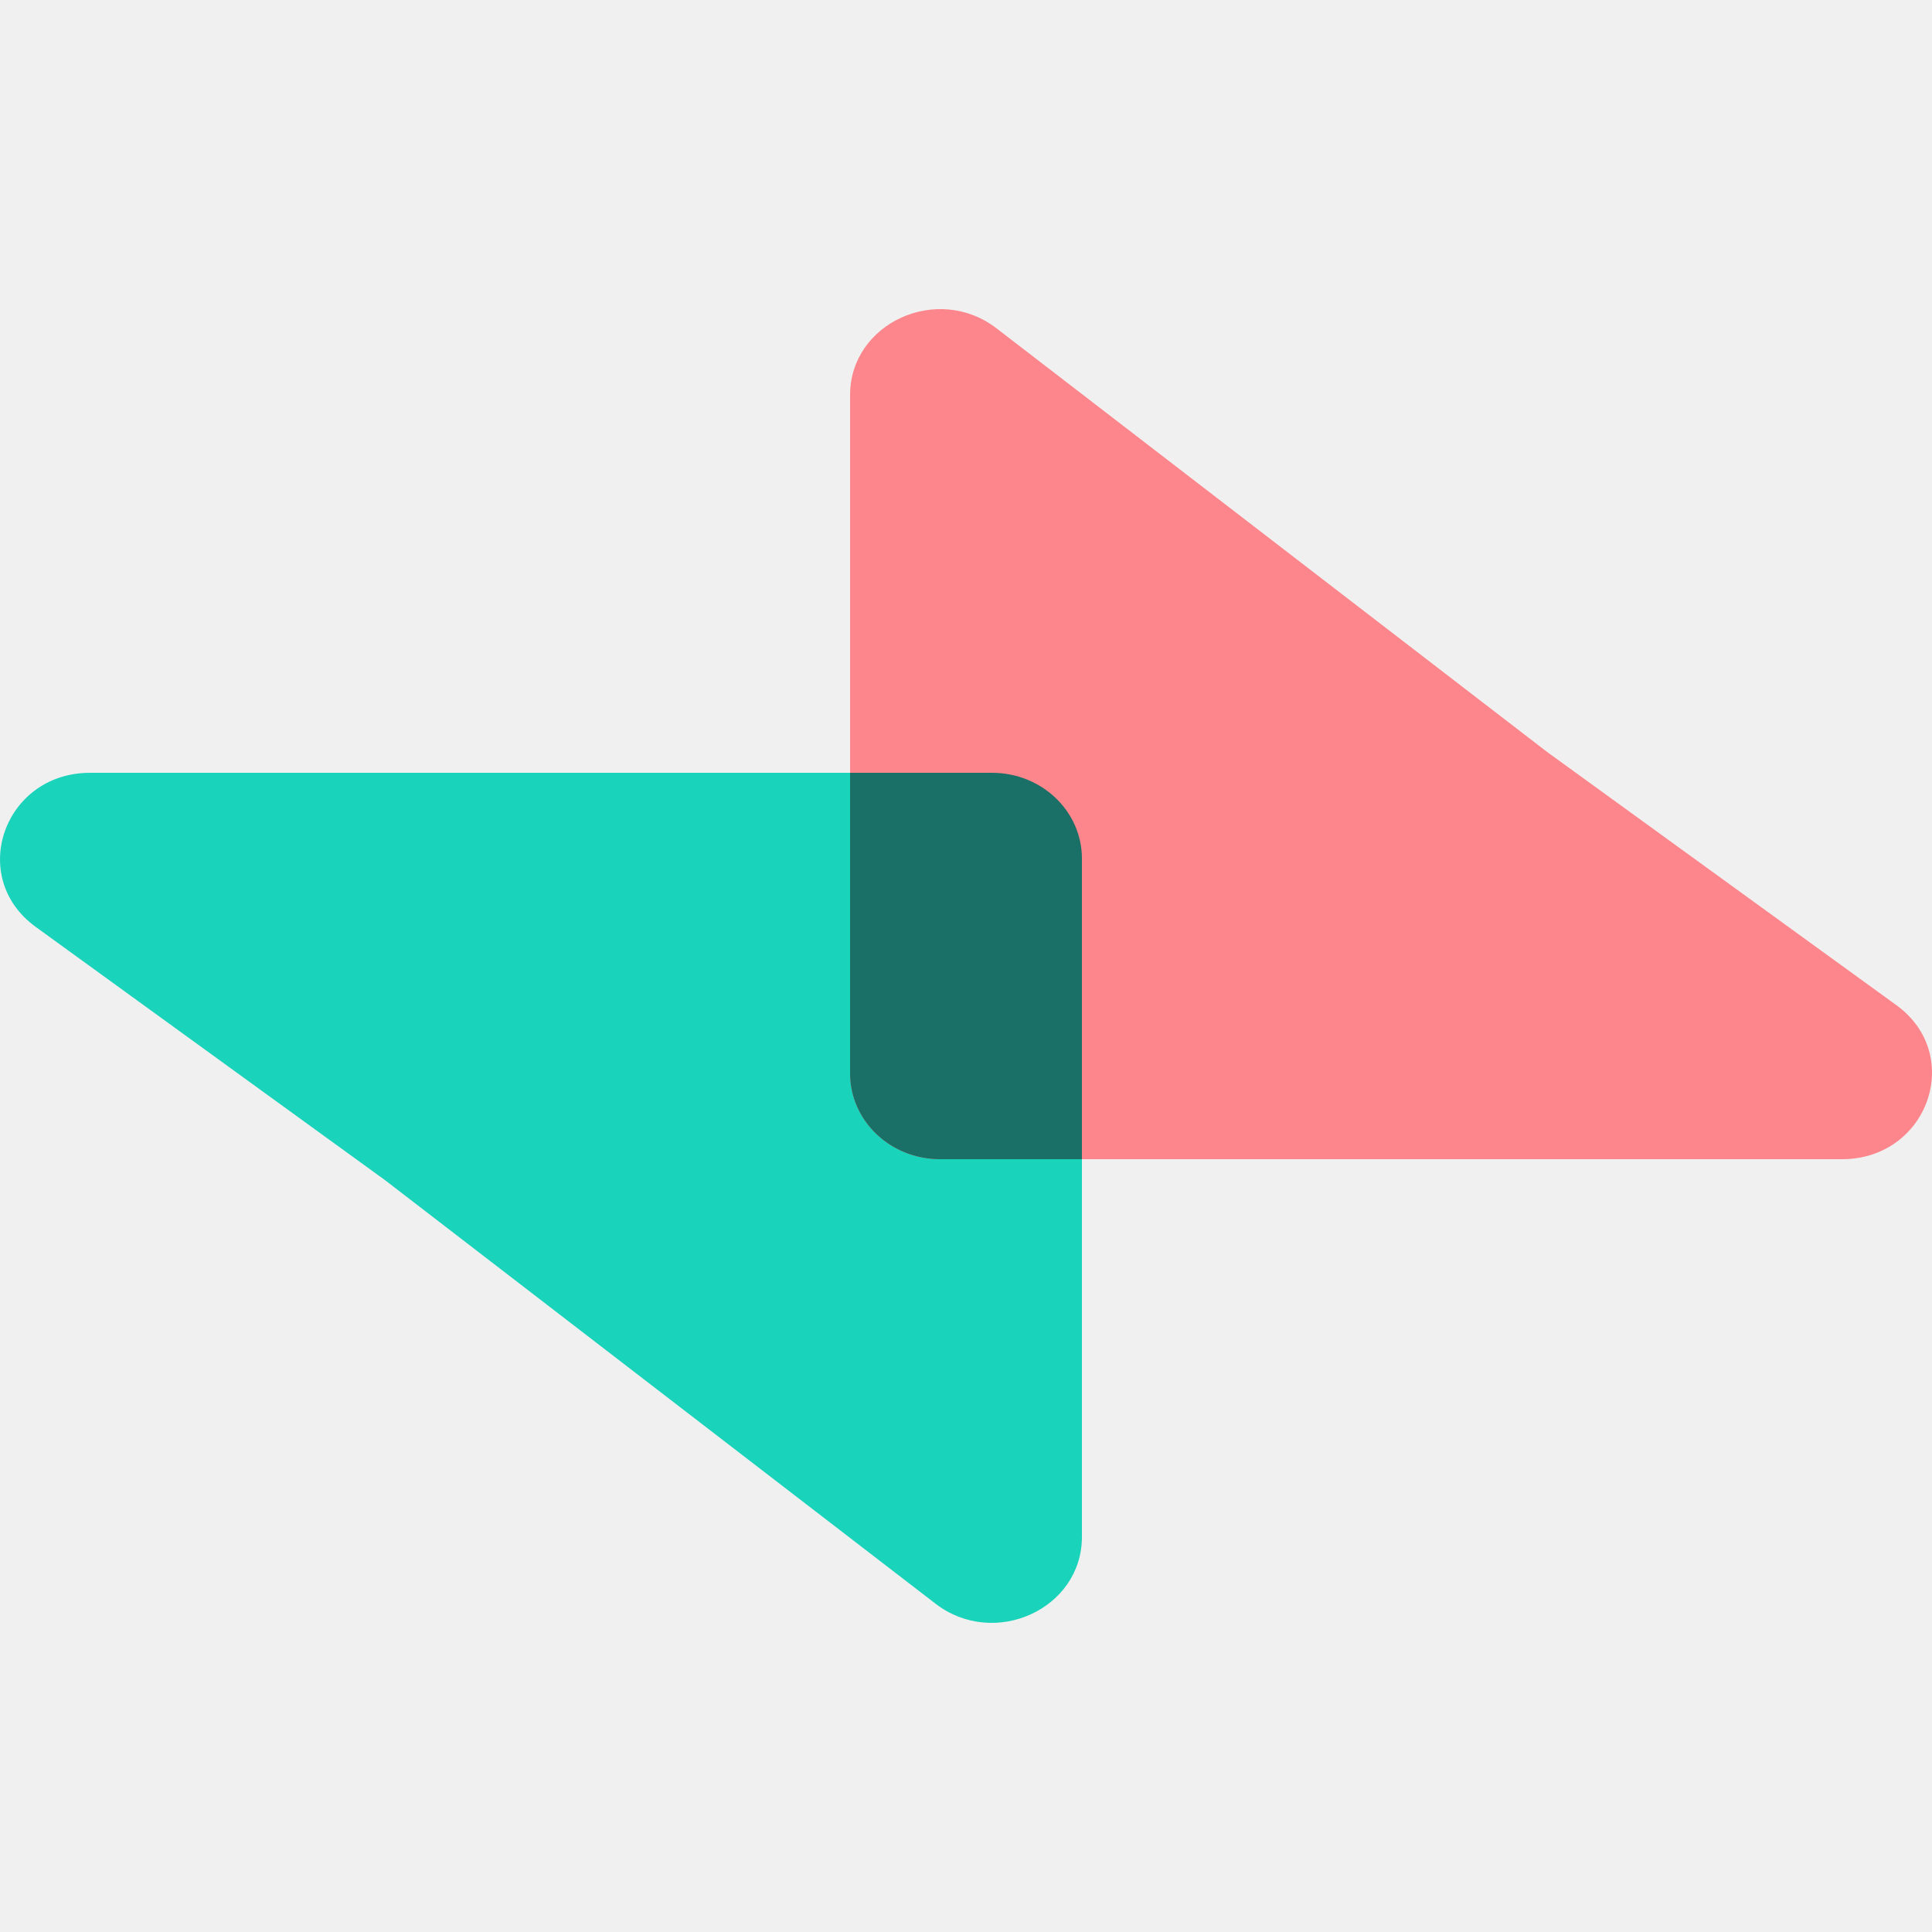
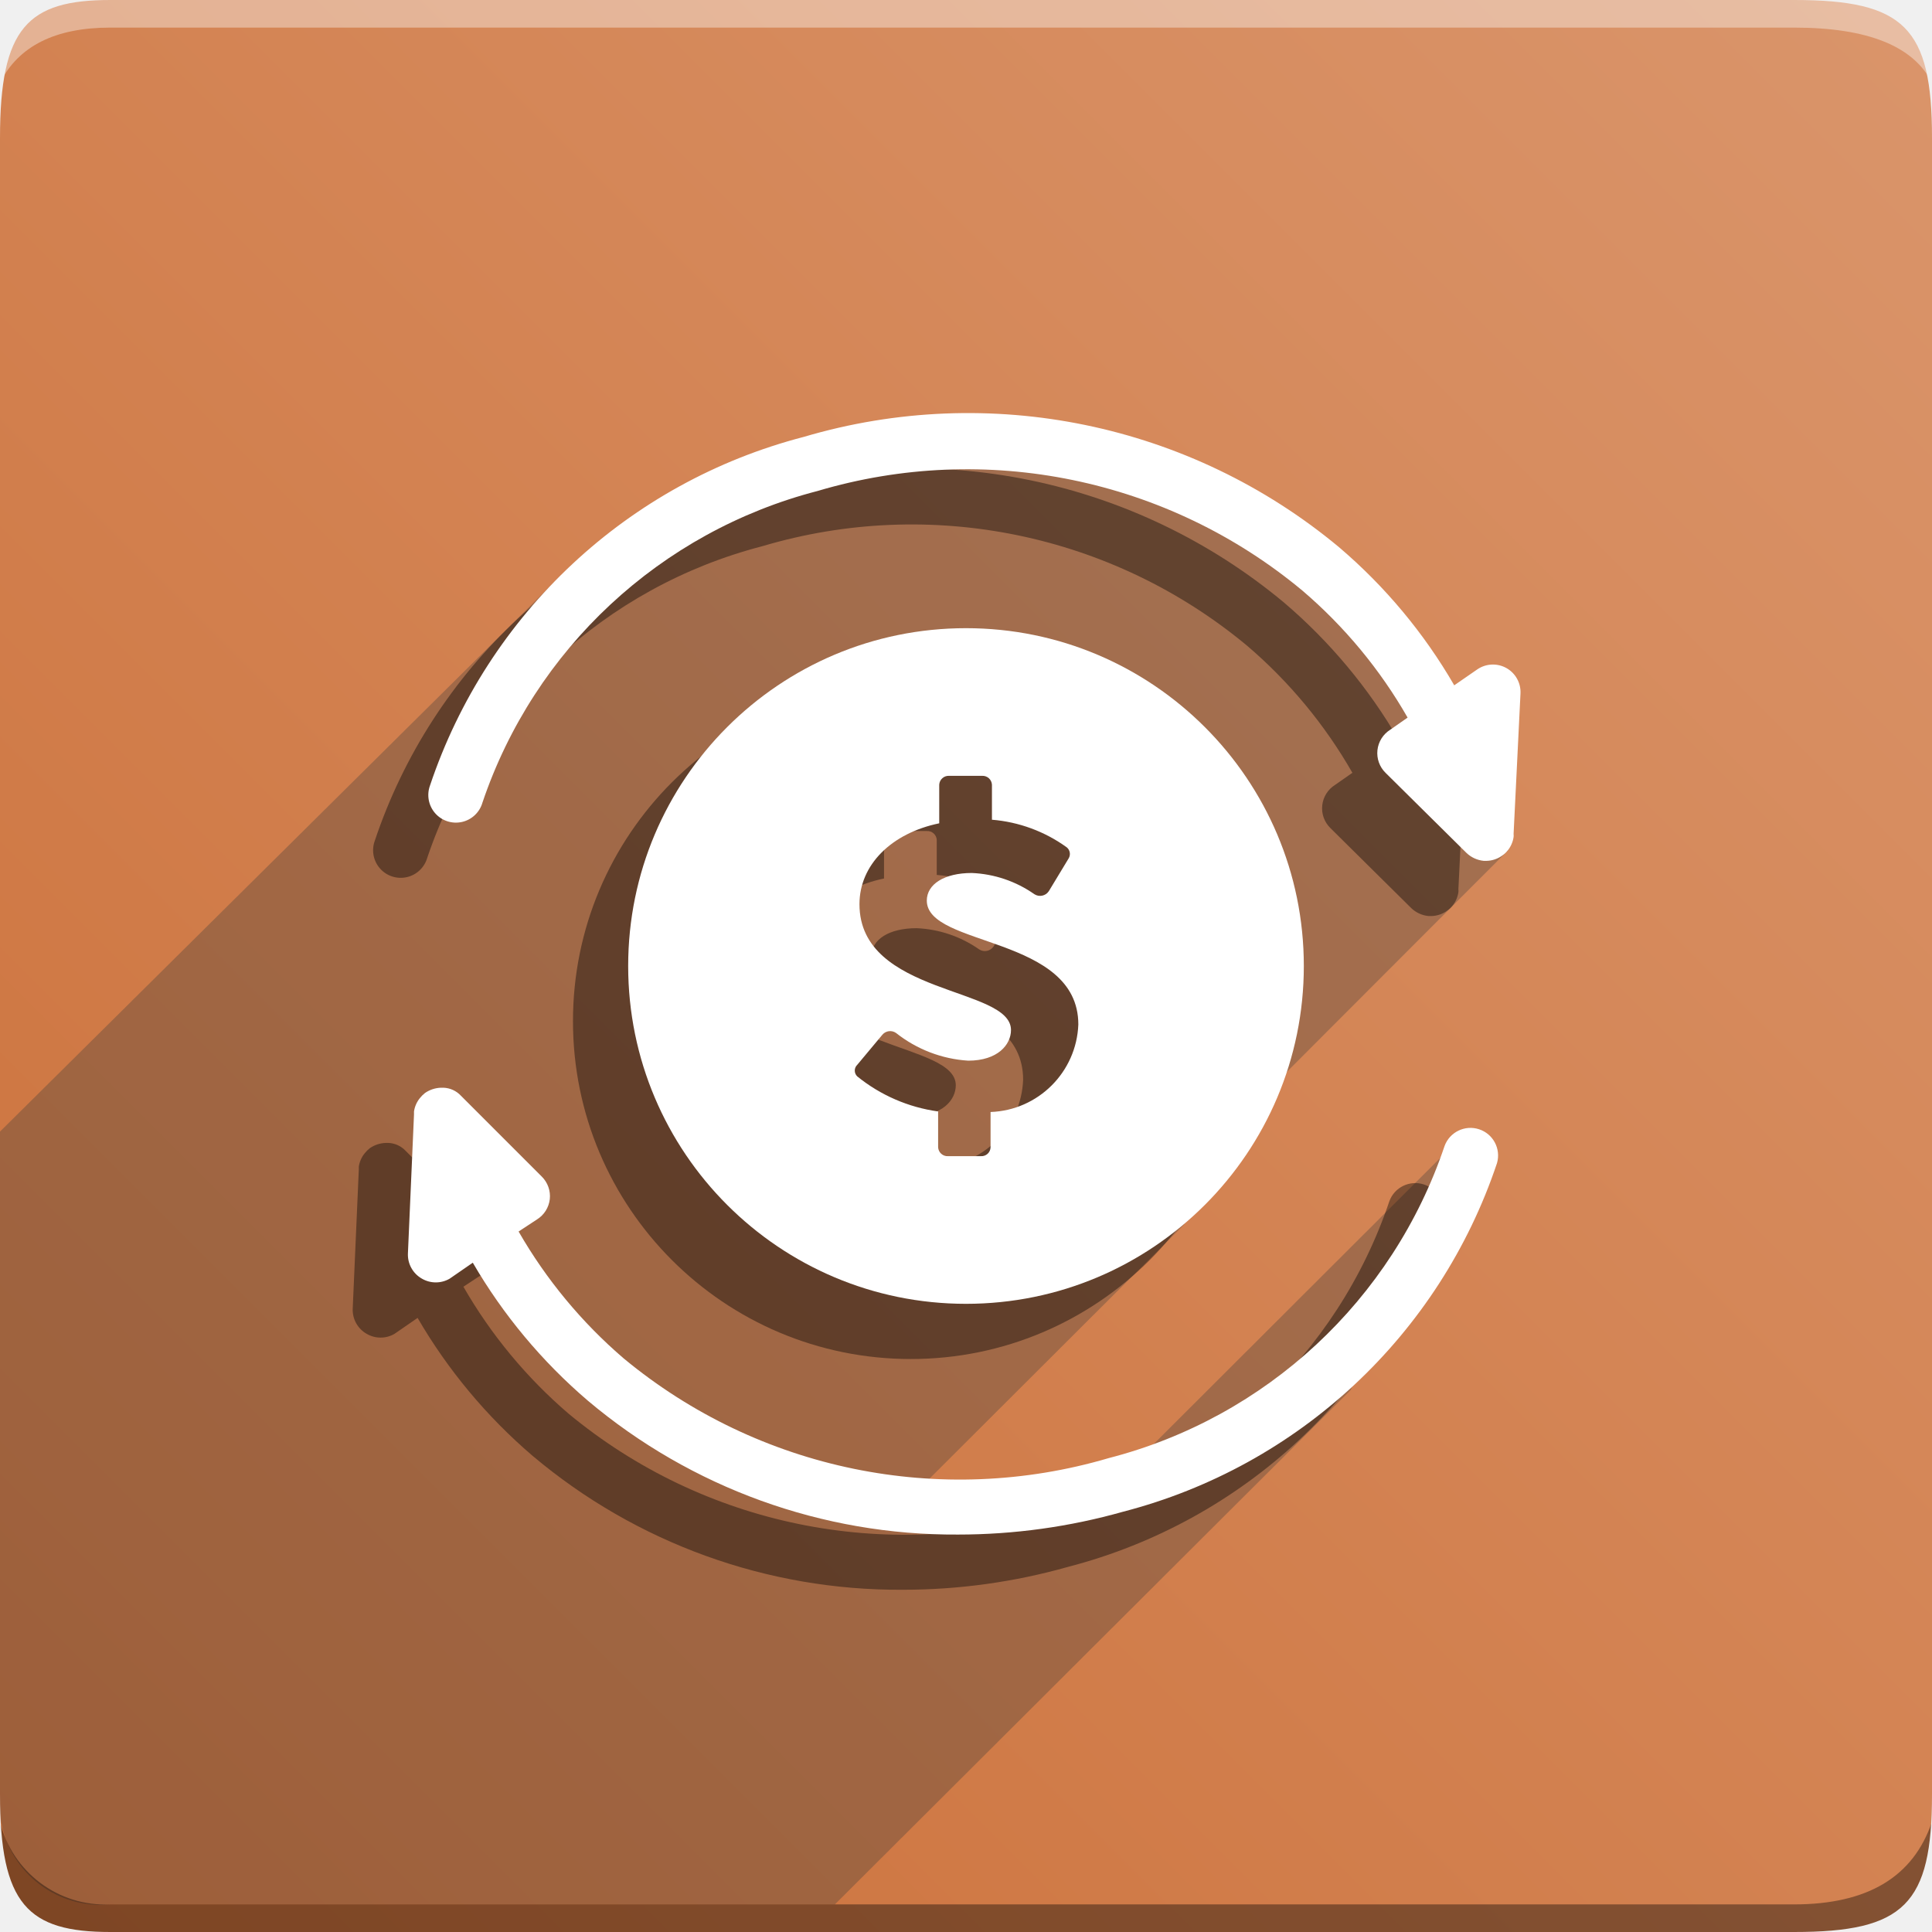
- <svg xmlns="http://www.w3.org/2000/svg" width="50" height="50" viewBox="0 0 50 50">
-   <path d="M.923 23.987C-.85 22.701.103 20 2.331 20h23.342c1.285 0 2.327.994 2.327 2.22v17.556c0 1.865-2.265 2.899-3.788 1.728L9.967 30.544.923 23.987Z" fill="#1AD3BB" />
-   <path d="M49.077 26.013c1.774 1.286.82 3.987-1.408 3.987H24.327C23.042 30 22 29.006 22 27.78V10.224c0-1.865 2.265-2.899 3.788-1.728l14.245 10.96 9.044 6.557Z" fill="#FC868B" />
-   <path d="M22 20h3.673c1.285 0 2.327.994 2.327 2.22V30h-3.673C23.042 30 22 29.006 22 27.78V20Z" fill="#1A6F66" />
+ <svg xmlns="http://www.w3.org/2000/svg" id="Layer_1" data-name="Layer 1" viewBox="0 0 70 70">
+   <defs>
+     <mask id="mask" x="0" y="0" width="70" height="70" maskUnits="userSpaceOnUse">
+       <g id="b">
+         <path id="a" d="M4,0H65c4,0,5,1,5,5V65c0,4-1,5-5,5H4c-3,0-4-1-4-5V5C0,1,1,0,4,0Z" fill="#fff" fill-rule="evenodd" />
+       </g>
+     </mask>
+     <linearGradient id="linear-gradient" x1="-1083.78" y1="-216.96" x2="-1084.78" y2="-217.96" gradientTransform="matrix(70, 0, 0, -70, 75934.61, -15187.42)" gradientUnits="userSpaceOnUse">
+       <stop offset="0" stop-color="#da956b" />
+       <stop offset="1" stop-color="#cc7039" />
+     </linearGradient>
+   </defs>
+   <g mask="url(#mask)">
+     <g>
+       <path d="M0,0H70V70H0Z" fill-rule="evenodd" fill="url(#linear-gradient)" />
+       <path d="M4,1H65c2.67,0,4.33.67,5,2V0H0V3C.67,1.67,2,1,4,1Z" fill="#fff" fill-opacity="0.38" fill-rule="evenodd" />
+       <path d="M30.25,69H4a3.66,3.66,0,0,1-4-4V41L20.74,20.44l12.83-5.15a29,29,0,0,1,19.12,9.54l1.93,6-8.36,8.37-3.37,5.18-9.32,9.3L35.4,55l6-2.28L52.78,41.36l-3.84,9Z" fill="#393939" fill-rule="evenodd" opacity="0.32" style="isolation: isolate" />
+       <path d="M4,69H65c2.67,0,4.33-1,5-3v4H0V66A3.92,3.92,0,0,0,4,69Z" fill-opacity="0.38" fill-rule="evenodd" />
+       <g>
+         <g opacity="0.4">
+           <path d="M33,24.76A12.24,12.24,0,1,0,45.24,37,12.24,12.24,0,0,0,33,24.76Zm.89,17.53v1.28a.33.33,0,0,1-.35.32H32.35a.34.34,0,0,1-.36-.32v-1.3A5.94,5.94,0,0,1,29.06,41a.29.29,0,0,1,0-.42h0l.91-1.09a.37.37,0,0,1,.5-.06,4.68,4.68,0,0,0,2.61,1c1.07,0,1.55-.58,1.55-1.11,0-1.58-5.49-1.24-5.49-4.56,0-1.42,1.15-2.57,2.89-2.93V30.43a.34.34,0,0,1,.36-.32h1.19a.34.34,0,0,1,.36.32V31.7a5.37,5.37,0,0,1,2.71,1,.31.31,0,0,1,.07.4L36,34.29a.38.38,0,0,1-.52.11,4.26,4.26,0,0,0-2.27-.77c-1,0-1.63.41-1.63,1,0,1.69,5.49,1.26,5.49,4.49A3.3,3.3,0,0,1,33.89,42.29Z" />
+           <path d="M51.84,33.19h-.08a1.05,1.05,0,0,1-.63-.29L48.2,30a1,1,0,0,1,.17-1.56L49,28a17.43,17.43,0,0,0-3.81-4.6,19,19,0,0,0-17.57-3.61A17.43,17.43,0,0,0,15.48,31.08a1,1,0,1,1-1.9-.62A19.42,19.42,0,0,1,27.12,17.83a21,21,0,0,1,19.4,4,19.21,19.21,0,0,1,4.17,5l.84-.58a1,1,0,0,1,1.56.88l-.25,5.09a.41.41,0,0,1,0,.11,1,1,0,0,1-.21.48.81.81,0,0,1-.19.18h0a1,1,0,0,1-.58.2Z" />
+           <path d="M32.71,57.6A20.6,20.6,0,0,1,19.3,52.75a19.41,19.41,0,0,1-4.17-5l-.84.58a1,1,0,0,1-1,0,1,1,0,0,1-.51-.92L13,42.38s0-.07,0-.11a1,1,0,0,1,.21-.48,1.14,1.14,0,0,1,.19-.19,1.08,1.08,0,0,1,.58-.19h.09a.91.91,0,0,1,.63.29l2.93,2.93a1,1,0,0,1,.29.82,1,1,0,0,1-.46.73l-.67.44a17.62,17.62,0,0,0,3.81,4.6,19.09,19.09,0,0,0,17.57,3.61A17.43,17.43,0,0,0,50.34,43.52a1,1,0,0,1,1.9.62A19.42,19.42,0,0,1,38.7,56.77,22,22,0,0,1,32.71,57.6Z" />
+         </g>
+         <g>
+           <path d="M35,22.76A12.24,12.24,0,1,0,47.24,35,12.24,12.24,0,0,0,35,22.76Zm.89,17.53v1.28a.33.33,0,0,1-.35.32H34.35a.34.34,0,0,1-.36-.32v-1.3A5.94,5.94,0,0,1,31.06,39a.29.29,0,0,1,0-.42h0l.91-1.09a.37.37,0,0,1,.5-.06,4.68,4.68,0,0,0,2.61,1c1.07,0,1.55-.58,1.55-1.11,0-1.58-5.49-1.24-5.49-4.56,0-1.42,1.15-2.57,2.89-2.93V28.43a.34.34,0,0,1,.36-.32h1.19a.34.34,0,0,1,.36.32V29.7a5.37,5.37,0,0,1,2.71,1,.31.31,0,0,1,.07.4L38,32.29a.38.38,0,0,1-.52.11,4.26,4.26,0,0,0-2.27-.77c-1,0-1.63.41-1.63,1,0,1.69,5.49,1.26,5.49,4.49A3.3,3.3,0,0,1,35.89,40.29Z" fill="#fff" />
+           <path d="M53.84,31.19h-.08a1.05,1.05,0,0,1-.63-.29L50.2,28a1,1,0,0,1,.17-1.56L51,26a17.43,17.43,0,0,0-3.81-4.6,19,19,0,0,0-17.57-3.61A17.43,17.43,0,0,0,17.48,29.08a1,1,0,1,1-1.9-.62A19.42,19.42,0,0,1,29.12,15.83a21,21,0,0,1,19.4,4,19.21,19.21,0,0,1,4.17,5l.84-.58a1,1,0,0,1,1.56.88l-.25,5.09a.41.41,0,0,1,0,.11,1,1,0,0,1-.21.48.81.81,0,0,1-.19.18h0a1,1,0,0,1-.58.2Z" fill="#fff" />
+           <path d="M34.71,55.6A20.6,20.6,0,0,1,21.3,50.75a19.41,19.41,0,0,1-4.17-5l-.84.58a1,1,0,0,1-1,0,1,1,0,0,1-.51-.92L15,40.38s0-.07,0-.11a1,1,0,0,1,.21-.48,1.14,1.14,0,0,1,.19-.19,1.08,1.08,0,0,1,.58-.19h.09a.91.91,0,0,1,.63.29l2.93,2.93a1,1,0,0,1,.29.82,1,1,0,0,1-.46.73l-.67.44a17.62,17.62,0,0,0,3.81,4.6,19.09,19.09,0,0,0,17.57,3.61A17.43,17.43,0,0,0,52.34,41.52a1,1,0,0,1,1.9.62A19.42,19.42,0,0,1,40.7,54.77,22,22,0,0,1,34.71,55.6Z" fill="#fff" />
+         </g>
+       </g>
+     </g>
+   </g>
</svg>
